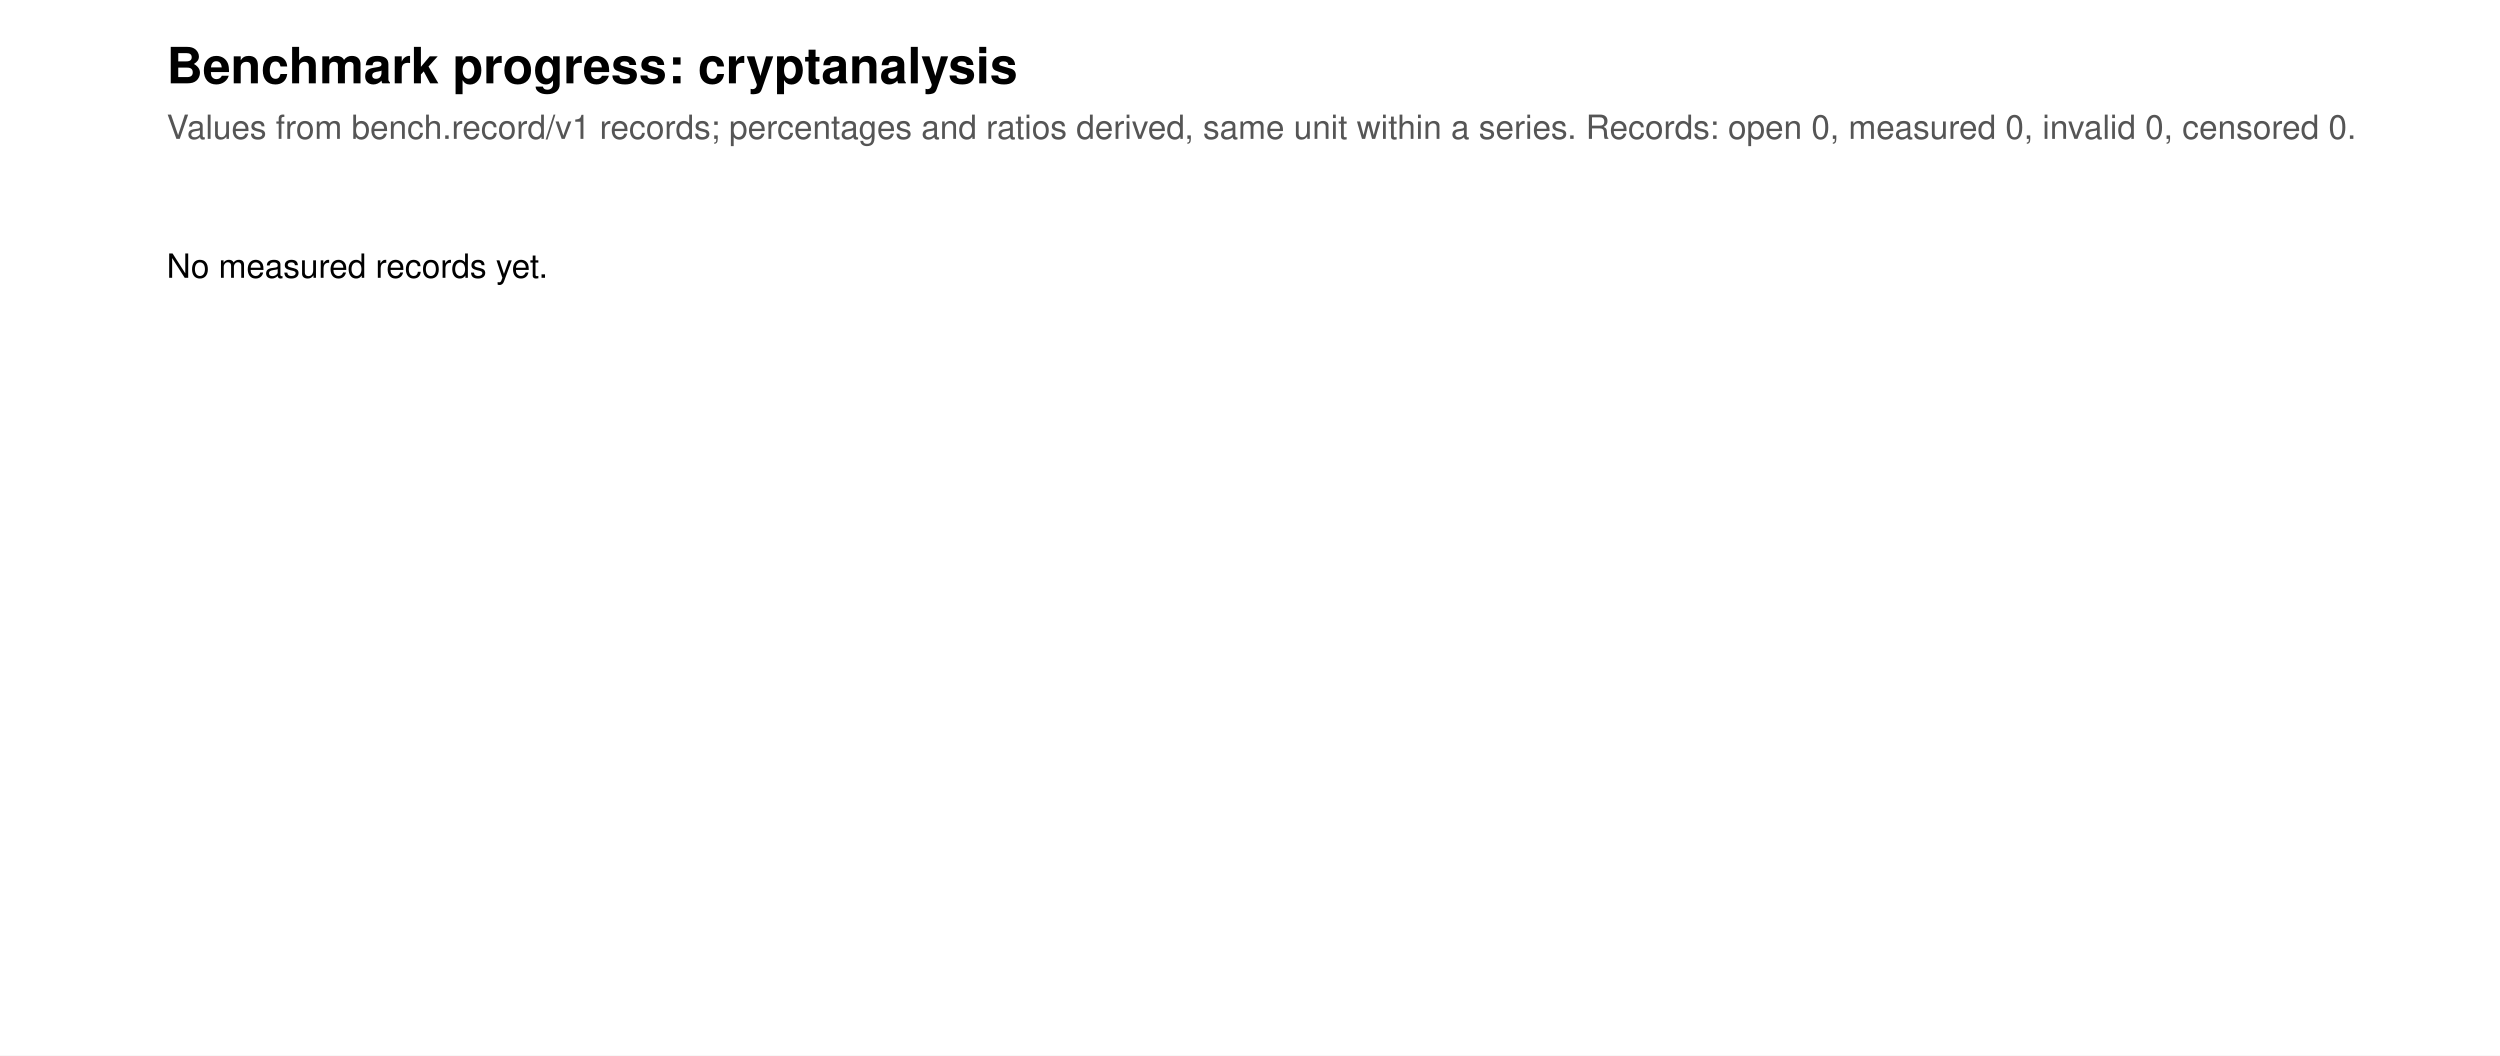
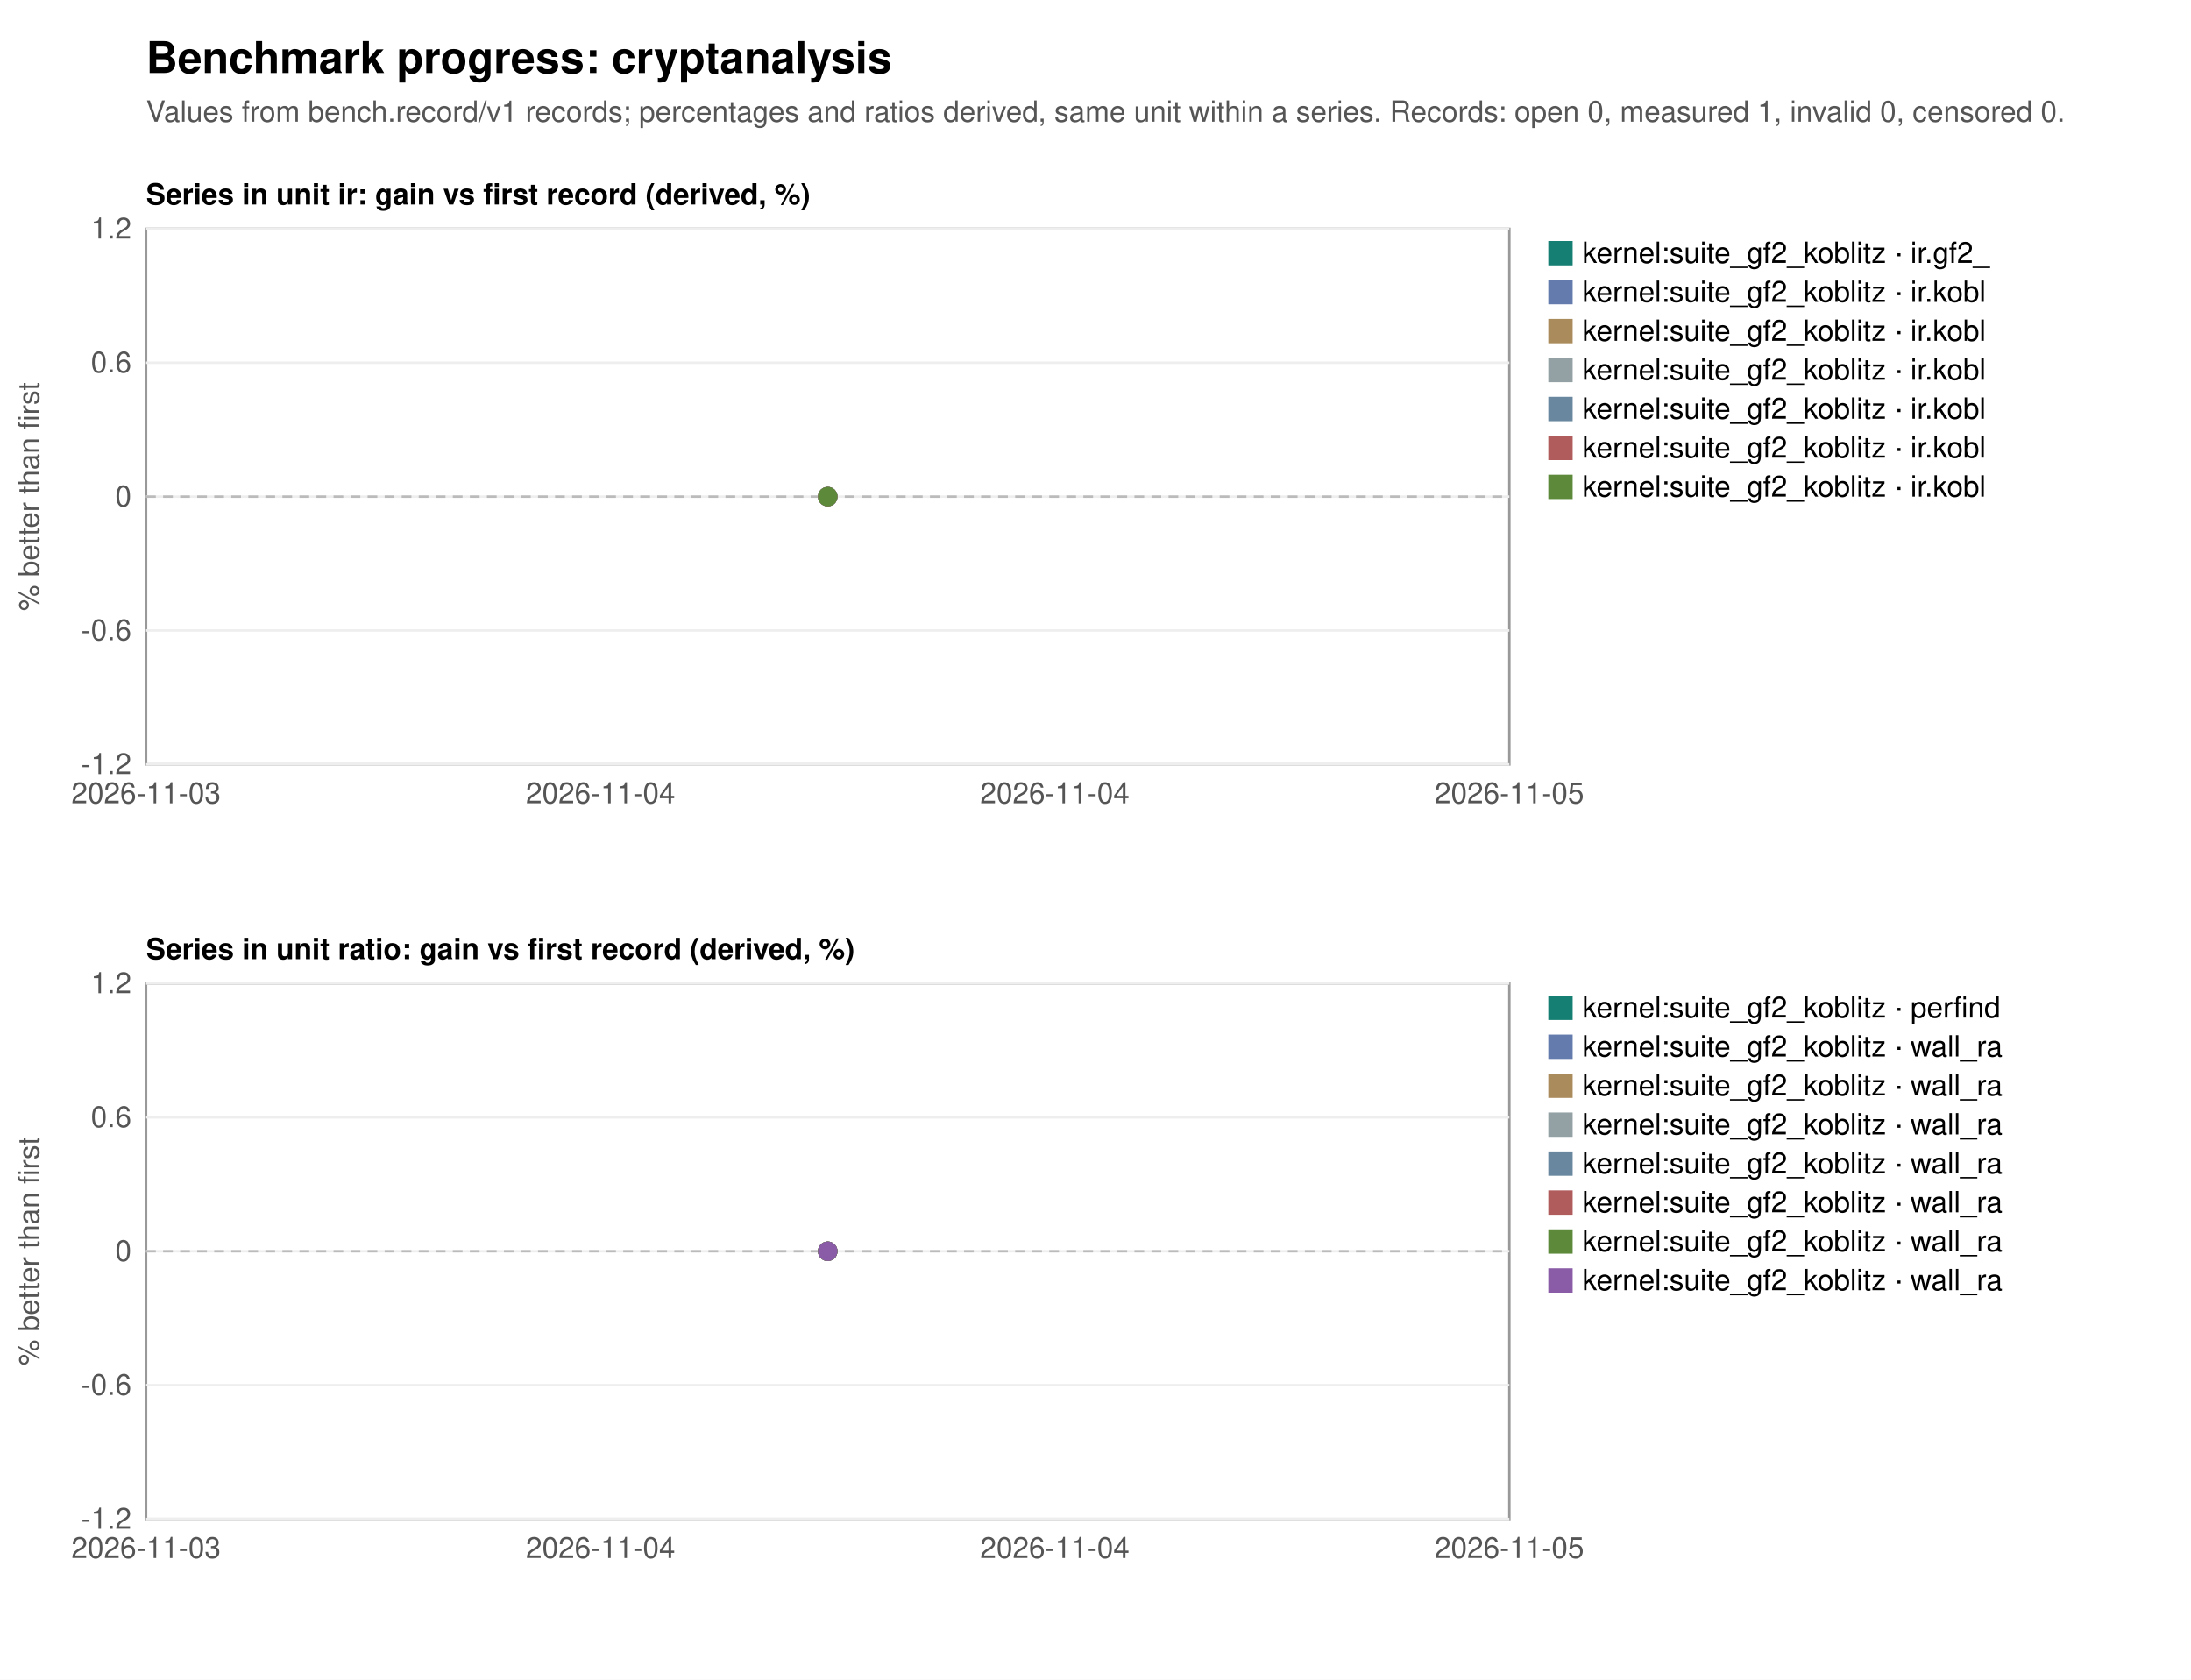
- <svg xmlns="http://www.w3.org/2000/svg" width="900" height="380" viewBox="0 0 900 380" font-family="Helvetica, Arial, sans-serif" font-size="12">
-   <rect width="900" height="380" fill="white" />
+ <svg xmlns="http://www.w3.org/2000/svg" width="900" height="690" viewBox="0 0 900 690" font-family="Helvetica, Arial, sans-serif" font-size="12">
+   <rect width="900" height="690" fill="white" />
  <text x="60" y="30" font-size="18" font-weight="bold">Benchmark progress: cryptanalysis</text>
-   <text x="60" y="50" fill="#555">Values from bench.record/v1 records; percentages and ratios derived, same unit within a series. Records: open 0, measured 0, invalid 0, censored 0.</text>
-   <text x="60" y="100">No measured records yet.</text>
+   <text x="60" y="50" fill="#555">Values from bench.record/v1 records; percentages and ratios derived, same unit within a series. Records: open 0, measured 1, invalid 0, censored 0.</text>
+   <text x="60" y="84" font-weight="bold">Series in unit ir: gain vs first record (derived, %)</text>
+   <rect x="60" y="94" width="560" height="220" fill="none" stroke="#999" />
+   <line x1="60" y1="314.0" x2="620" y2="314.0" stroke="#eee" />
+   <text x="54" y="318.0" text-anchor="end" fill="#555">-1.2</text>
+   <line x1="60" y1="259.0" x2="620" y2="259.0" stroke="#eee" />
+   <text x="54" y="263.0" text-anchor="end" fill="#555">-0.6</text>
+   <line x1="60" y1="204.0" x2="620" y2="204.0" stroke="#eee" />
+   <text x="54" y="208.0" text-anchor="end" fill="#555">0</text>
+   <line x1="60" y1="149.0" x2="620" y2="149.0" stroke="#eee" />
+   <text x="54" y="153.0" text-anchor="end" fill="#555">0.6</text>
+   <line x1="60" y1="94.0" x2="620" y2="94.0" stroke="#eee" />
+   <text x="54" y="98.0" text-anchor="end" fill="#555">1.2</text>
+   <text x="60.0" y="330" text-anchor="middle" fill="#555">2026-11-03</text>
+   <text x="246.7" y="330" text-anchor="middle" fill="#555">2026-11-04</text>
+   <text x="433.3" y="330" text-anchor="middle" fill="#555">2026-11-04</text>
+   <text x="620.0" y="330" text-anchor="middle" fill="#555">2026-11-05</text>
+   <line x1="60" y1="204.0" x2="620" y2="204.0" stroke="#bbb" stroke-dasharray="4 3" />
+   <text transform="translate(16,204.0) rotate(-90)" text-anchor="middle" fill="#555">% better than first</text>
+   <circle cx="340.0" cy="204.0" r="4" fill="#167f73" />
+   <rect x="636" y="99" width="10" height="10" fill="#167f73" />
+   <text x="650" y="108">kernel:suite_gf2_koblitz · ir.gf2_</text>
+   <circle cx="340.0" cy="204.0" r="4" fill="#637bad" />
+   <rect x="636" y="115" width="10" height="10" fill="#637bad" />
+   <text x="650" y="124">kernel:suite_gf2_koblitz · ir.kobl</text>
+   <circle cx="340.0" cy="204.0" r="4" fill="#aa8b5b" />
+   <rect x="636" y="131" width="10" height="10" fill="#aa8b5b" />
+   <text x="650" y="140">kernel:suite_gf2_koblitz · ir.kobl</text>
+   <circle cx="340.0" cy="204.0" r="4" fill="#93a1a4" />
+   <rect x="636" y="147" width="10" height="10" fill="#93a1a4" />
+   <text x="650" y="156">kernel:suite_gf2_koblitz · ir.kobl</text>
+   <circle cx="340.0" cy="204.0" r="4" fill="#69879e" />
+   <rect x="636" y="163" width="10" height="10" fill="#69879e" />
+   <text x="650" y="172">kernel:suite_gf2_koblitz · ir.kobl</text>
+   <circle cx="340.0" cy="204.0" r="4" fill="#b05c5c" />
+   <rect x="636" y="179" width="10" height="10" fill="#b05c5c" />
+   <text x="650" y="188">kernel:suite_gf2_koblitz · ir.kobl</text>
+   <circle cx="340.0" cy="204.0" r="4" fill="#5c8a3a" />
+   <rect x="636" y="195" width="10" height="10" fill="#5c8a3a" />
+   <text x="650" y="204">kernel:suite_gf2_koblitz · ir.kobl</text>
+   <text x="60" y="394" font-weight="bold">Series in unit ratio: gain vs first record (derived, %)</text>
+   <rect x="60" y="404" width="560" height="220" fill="none" stroke="#999" />
+   <line x1="60" y1="624.0" x2="620" y2="624.0" stroke="#eee" />
+   <text x="54" y="628.0" text-anchor="end" fill="#555">-1.2</text>
+   <line x1="60" y1="569.0" x2="620" y2="569.0" stroke="#eee" />
+   <text x="54" y="573.0" text-anchor="end" fill="#555">-0.6</text>
+   <line x1="60" y1="514.0" x2="620" y2="514.0" stroke="#eee" />
+   <text x="54" y="518.0" text-anchor="end" fill="#555">0</text>
+   <line x1="60" y1="459.0" x2="620" y2="459.0" stroke="#eee" />
+   <text x="54" y="463.0" text-anchor="end" fill="#555">0.6</text>
+   <line x1="60" y1="404.0" x2="620" y2="404.0" stroke="#eee" />
+   <text x="54" y="408.0" text-anchor="end" fill="#555">1.2</text>
+   <text x="60.0" y="640" text-anchor="middle" fill="#555">2026-11-03</text>
+   <text x="246.7" y="640" text-anchor="middle" fill="#555">2026-11-04</text>
+   <text x="433.3" y="640" text-anchor="middle" fill="#555">2026-11-04</text>
+   <text x="620.0" y="640" text-anchor="middle" fill="#555">2026-11-05</text>
+   <line x1="60" y1="514.0" x2="620" y2="514.0" stroke="#bbb" stroke-dasharray="4 3" />
+   <text transform="translate(16,514.0) rotate(-90)" text-anchor="middle" fill="#555">% better than first</text>
+   <circle cx="340.0" cy="514.0" r="4" fill="#167f73" />
+   <rect x="636" y="409" width="10" height="10" fill="#167f73" />
+   <text x="650" y="418">kernel:suite_gf2_koblitz · perfind</text>
+   <circle cx="340.0" cy="514.0" r="4" fill="#637bad" />
+   <rect x="636" y="425" width="10" height="10" fill="#637bad" />
+   <text x="650" y="434">kernel:suite_gf2_koblitz · wall_ra</text>
+   <circle cx="340.0" cy="514.0" r="4" fill="#aa8b5b" />
+   <rect x="636" y="441" width="10" height="10" fill="#aa8b5b" />
+   <text x="650" y="450">kernel:suite_gf2_koblitz · wall_ra</text>
+   <circle cx="340.0" cy="514.0" r="4" fill="#93a1a4" />
+   <rect x="636" y="457" width="10" height="10" fill="#93a1a4" />
+   <text x="650" y="466">kernel:suite_gf2_koblitz · wall_ra</text>
+   <circle cx="340.0" cy="514.0" r="4" fill="#69879e" />
+   <rect x="636" y="473" width="10" height="10" fill="#69879e" />
+   <text x="650" y="482">kernel:suite_gf2_koblitz · wall_ra</text>
+   <circle cx="340.0" cy="514.0" r="4" fill="#b05c5c" />
+   <rect x="636" y="489" width="10" height="10" fill="#b05c5c" />
+   <text x="650" y="498">kernel:suite_gf2_koblitz · wall_ra</text>
+   <circle cx="340.0" cy="514.0" r="4" fill="#5c8a3a" />
+   <rect x="636" y="505" width="10" height="10" fill="#5c8a3a" />
+   <text x="650" y="514">kernel:suite_gf2_koblitz · wall_ra</text>
+   <circle cx="340.0" cy="514.0" r="4" fill="#8a5ca8" />
+   <rect x="636" y="521" width="10" height="10" fill="#8a5ca8" />
+   <text x="650" y="530">kernel:suite_gf2_koblitz · wall_ra</text>
</svg>
